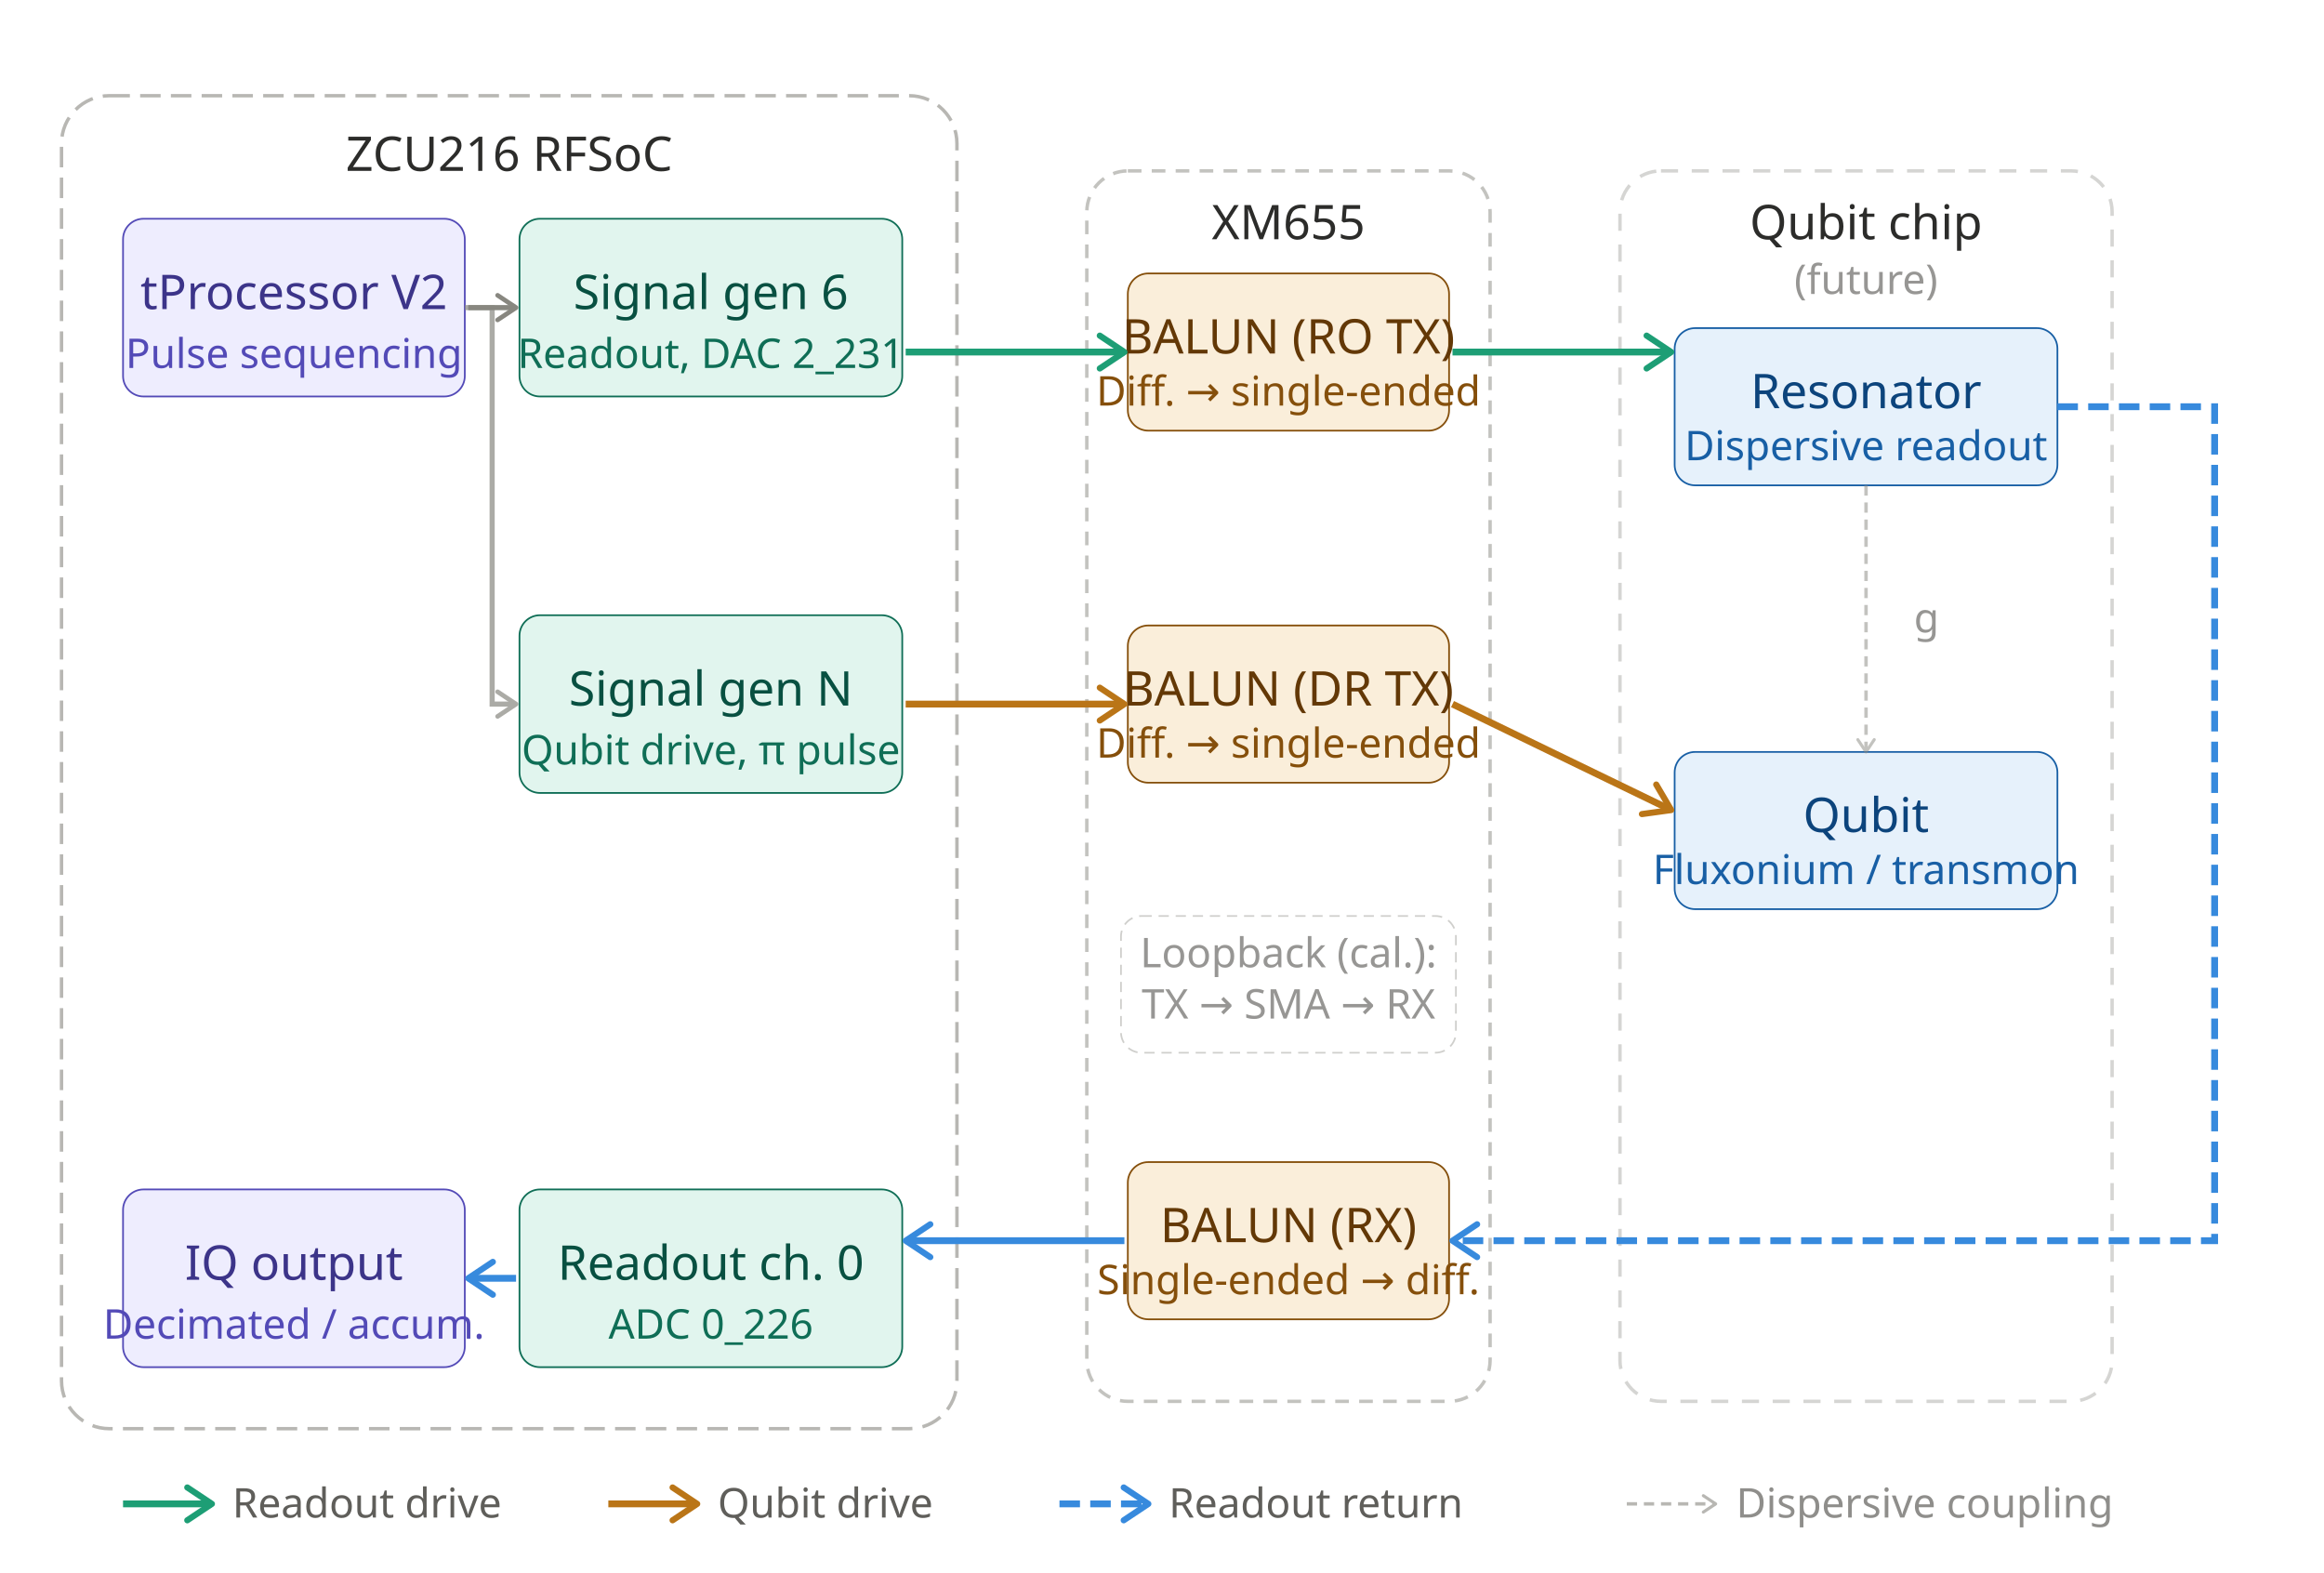
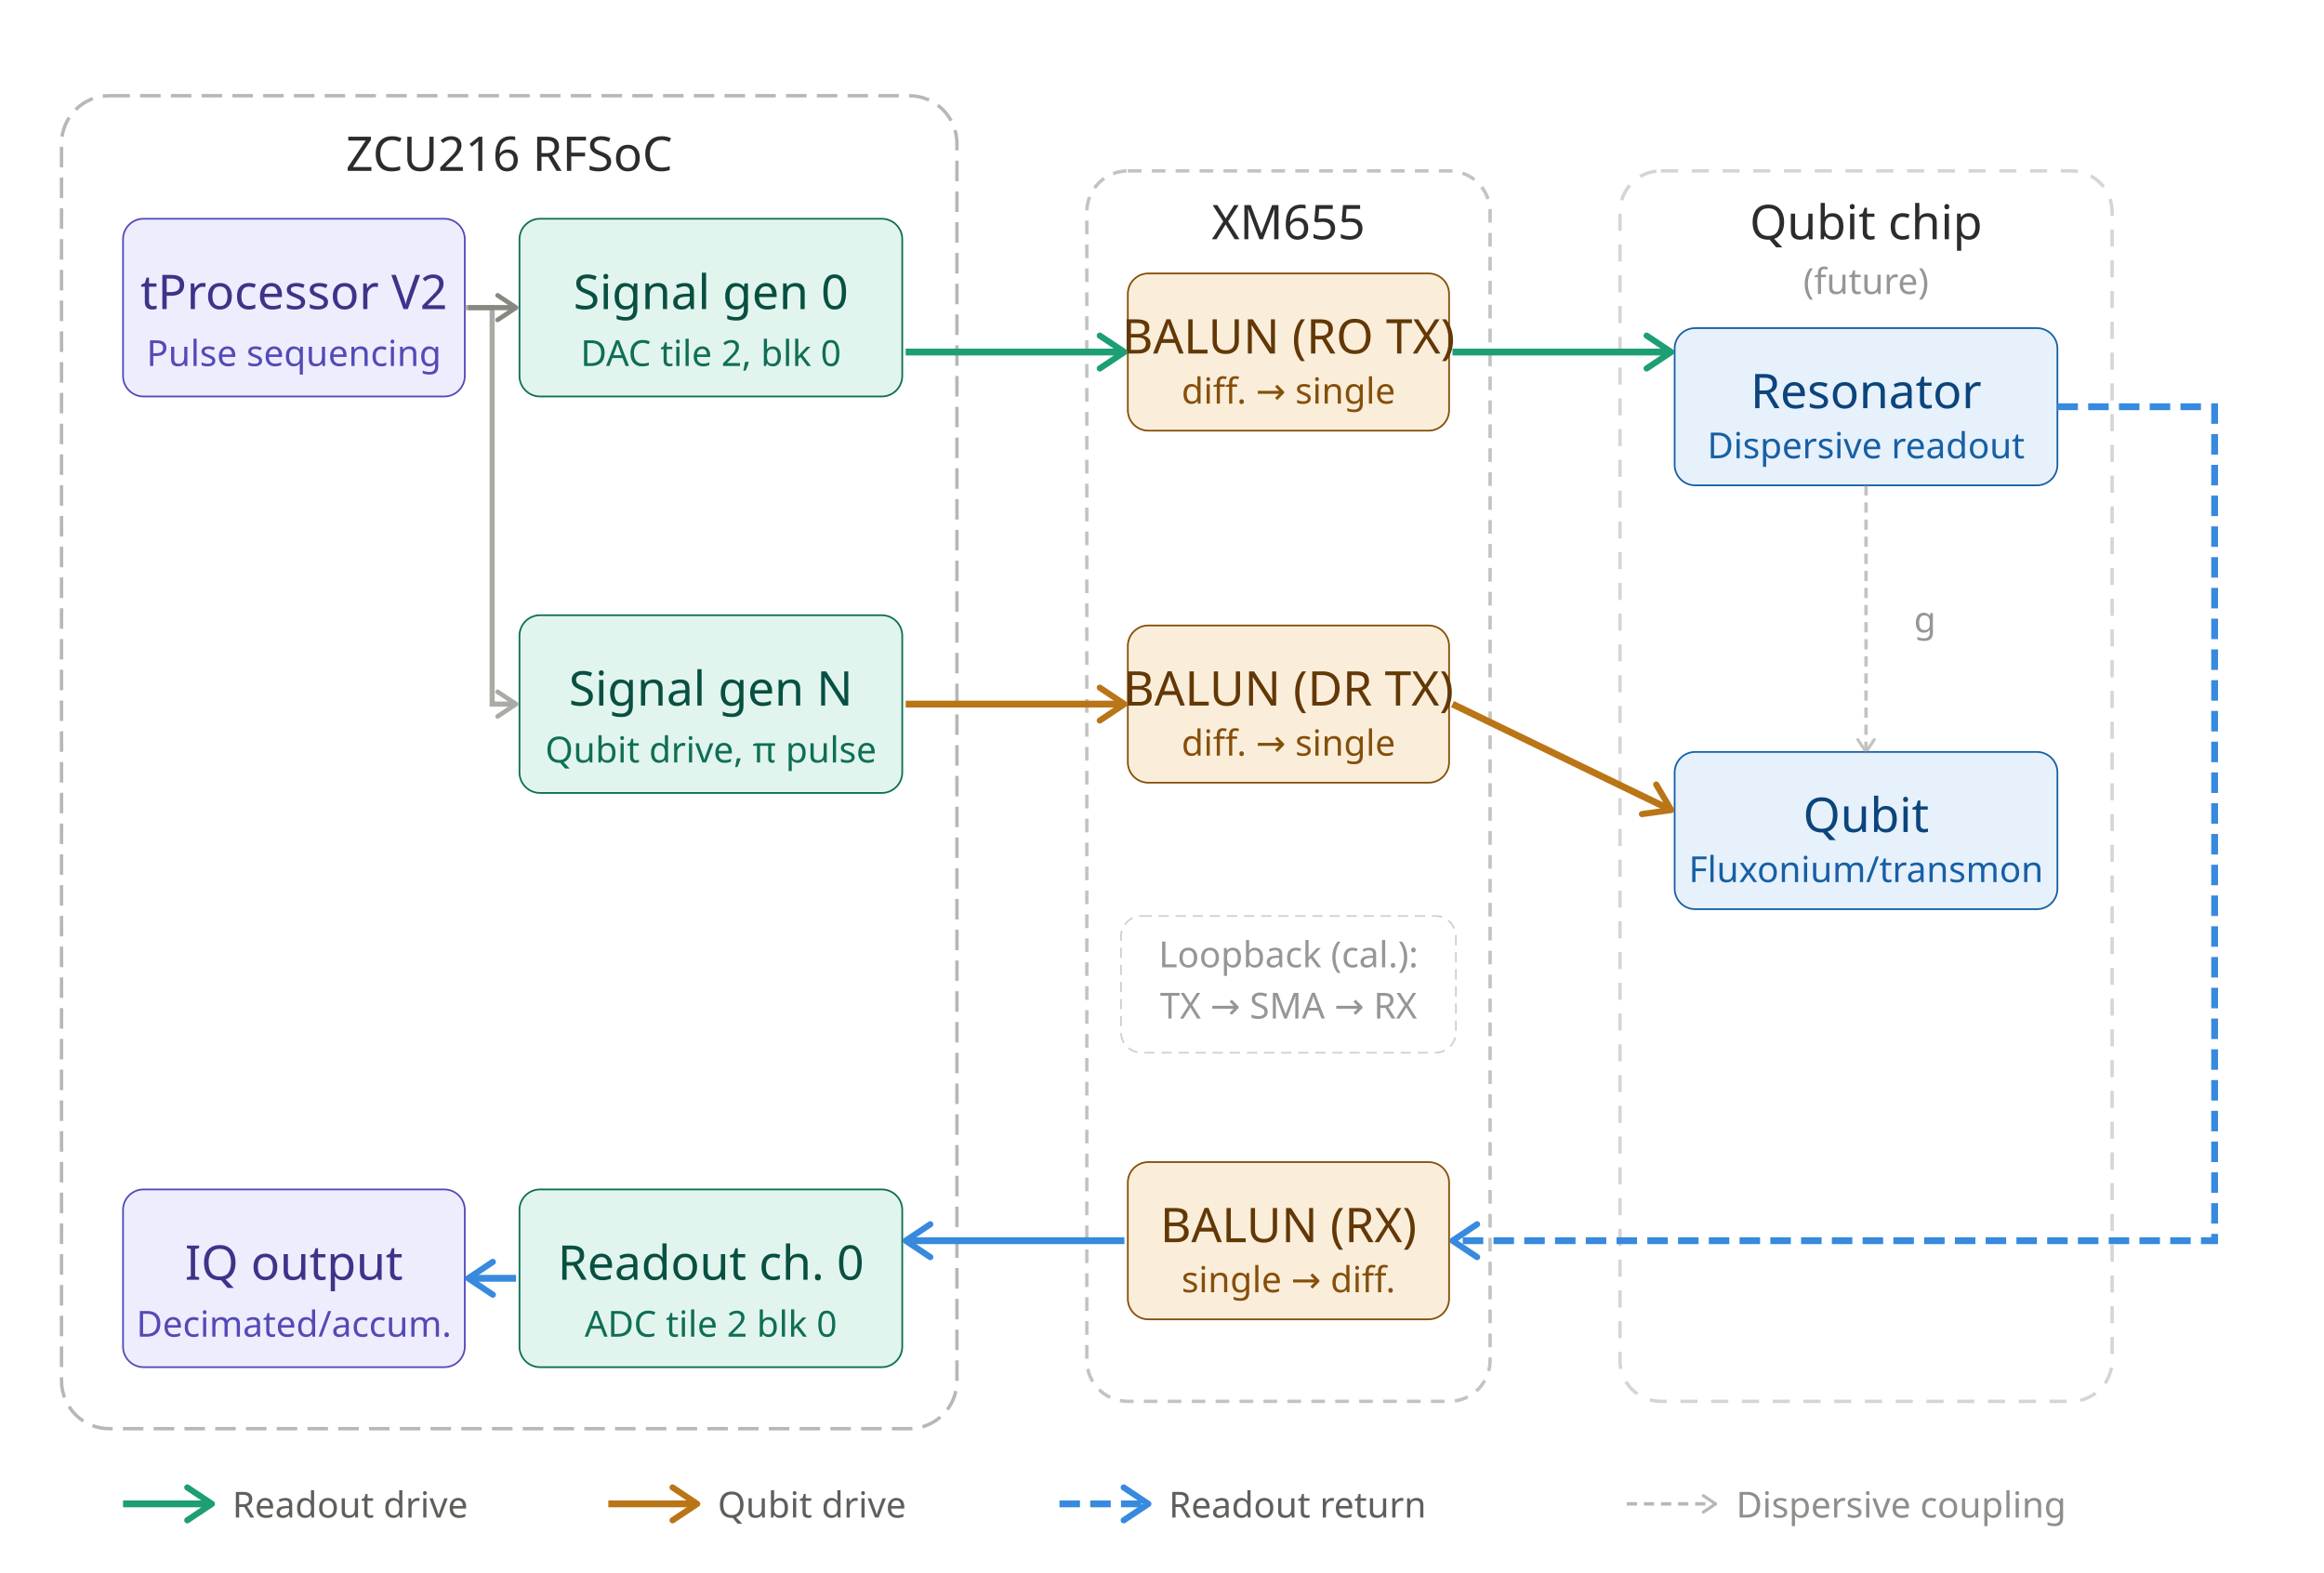
<svg xmlns="http://www.w3.org/2000/svg" width="100%" viewBox="0 0 680 460" role="img">
  <defs>
    <marker id="arr-green" viewBox="0 0 10 10" refX="8" refY="5" markerWidth="6" markerHeight="6" orient="auto-start-reverse">
      <path d="M2 1L8 5L2 9" fill="none" stroke="#1D9E75" stroke-width="1.5" stroke-linecap="round" stroke-linejoin="round" />
    </marker>
    <marker id="arr-amber" viewBox="0 0 10 10" refX="8" refY="5" markerWidth="6" markerHeight="6" orient="auto-start-reverse">
      <path d="M2 1L8 5L2 9" fill="none" stroke="#BA7517" stroke-width="1.5" stroke-linecap="round" stroke-linejoin="round" />
    </marker>
    <marker id="arr-blue" viewBox="0 0 10 10" refX="8" refY="5" markerWidth="6" markerHeight="6" orient="auto-start-reverse">
      <path d="M2 1L8 5L2 9" fill="none" stroke="#378ADD" stroke-width="1.5" stroke-linecap="round" stroke-linejoin="round" />
    </marker>
    <marker id="arr-gray" viewBox="0 0 10 10" refX="8" refY="5" markerWidth="6" markerHeight="6" orient="auto-start-reverse">
      <path d="M2 1L8 5L2 9" fill="none" stroke="#888780" stroke-width="1.5" stroke-linecap="round" stroke-linejoin="round" />
    </marker>
    <style>
    text { font-family: sans-serif; }
    .th  { font-size: 14px; font-weight: 500; fill: #2C2C2A; }
-     .ts  { font-size: 12px; font-weight: 400; fill: #5F5E5A; }
+     .ts  { font-size: 10.5px; font-weight: 400; fill: #5F5E5A; }
    .c-purple rect { fill: #EEEDFE; stroke: #534AB7; }
    .c-purple .th  { fill: #3C3489; }
    .c-purple .ts  { fill: #534AB7; }
    .c-teal rect   { fill: #E1F5EE; stroke: #0F6E56; }
    .c-teal .th    { fill: #085041; }
    .c-teal .ts    { fill: #0F6E56; }
    .c-amber rect  { fill: #FAEEDA; stroke: #854F0B; }
    .c-amber .th   { fill: #633806; }
    .c-amber .ts   { fill: #854F0B; }
    .c-blue rect   { fill: #E6F1FB; stroke: #185FA5; }
    .c-blue .th    { fill: #0C447C; }
    .c-blue .ts    { fill: #185FA5; }
  </style>
  </defs>
  <rect x="18" y="28" width="262" height="390" rx="14" fill="none" stroke="#888780" stroke-width="1" stroke-dasharray="6 3" opacity="0.6" />
  <text class="th" x="149" y="50" text-anchor="middle">ZCU216 RFSoC</text>
  <g class="c-purple">
    <rect x="36" y="64" width="100" height="52" rx="6" stroke-width="0.5" />
    <text class="th" x="86" y="85" text-anchor="middle" dominant-baseline="central">tProcessor V2</text>
    <text class="ts" x="86" y="103" text-anchor="middle" dominant-baseline="central">Pulse sequencing</text>
  </g>
  <g class="c-teal">
    <rect x="152" y="64" width="112" height="52" rx="6" stroke-width="0.5" />
-     <text class="th" x="208" y="85" text-anchor="middle" dominant-baseline="central">Signal gen 6</text>
-     <text class="ts" x="208" y="103" text-anchor="middle" dominant-baseline="central">Readout, DAC 2_231</text>
+     <text class="th" x="208" y="85" text-anchor="middle" dominant-baseline="central">Signal gen 0</text>
+     <text class="ts" x="208" y="103" text-anchor="middle" dominant-baseline="central">DAC tile 2, blk 0</text>
  </g>
  <g class="c-teal">
    <rect x="152" y="180" width="112" height="52" rx="6" stroke-width="0.5" />
    <text class="th" x="208" y="201" text-anchor="middle" dominant-baseline="central">Signal gen N</text>
    <text class="ts" x="208" y="219" text-anchor="middle" dominant-baseline="central">Qubit drive, π pulse</text>
  </g>
  <line x1="137" y1="90" x2="151" y2="90" stroke="#888780" stroke-width="1.5" marker-end="url(#arr-gray)" />
  <path d="M136 90 L144 90 L144 206 L151 206" fill="none" stroke="#888780" stroke-width="1.5" marker-end="url(#arr-gray)" opacity="0.7" />
  <g class="c-teal">
    <rect x="152" y="348" width="112" height="52" rx="6" stroke-width="0.5" />
    <text class="th" x="208" y="369" text-anchor="middle" dominant-baseline="central">Readout ch. 0</text>
-     <text class="ts" x="208" y="387" text-anchor="middle" dominant-baseline="central">ADC 0_226</text>
+     <text class="ts" x="208" y="387" text-anchor="middle" dominant-baseline="central">ADC tile 2 blk 0</text>
  </g>
  <g class="c-purple">
    <rect x="36" y="348" width="100" height="52" rx="6" stroke-width="0.5" />
    <text class="th" x="86" y="369" text-anchor="middle" dominant-baseline="central">IQ output</text>
-     <text class="ts" x="86" y="387" text-anchor="middle" dominant-baseline="central">Decimated / accum.</text>
+     <text class="ts" x="86" y="387" text-anchor="middle" dominant-baseline="central">Decimated/accum.</text>
  </g>
  <line x1="151" y1="374" x2="137" y2="374" stroke="#378ADD" stroke-width="2" marker-end="url(#arr-blue)" />
  <rect x="318" y="50" width="118" height="360" rx="12" fill="none" stroke="#888780" stroke-width="1" stroke-dasharray="4 3" opacity="0.5" />
  <text class="th" x="377" y="70" text-anchor="middle">XM655</text>
  <g class="c-amber">
    <rect x="330" y="80" width="94" height="46" rx="6" stroke-width="0.5" />
    <text class="th" x="377" y="98" text-anchor="middle" dominant-baseline="central">BALUN (RO TX)</text>
-     <text class="ts" x="377" y="114" text-anchor="middle" dominant-baseline="central">Diff. → single-ended</text>
+     <text class="ts" x="377" y="114" text-anchor="middle" dominant-baseline="central">diff. → single</text>
  </g>
  <g class="c-amber">
    <rect x="330" y="183" width="94" height="46" rx="6" stroke-width="0.5" />
    <text class="th" x="377" y="201" text-anchor="middle" dominant-baseline="central">BALUN (DR TX)</text>
-     <text class="ts" x="377" y="217" text-anchor="middle" dominant-baseline="central">Diff. → single-ended</text>
+     <text class="ts" x="377" y="217" text-anchor="middle" dominant-baseline="central">diff. → single</text>
  </g>
  <g class="c-amber">
    <rect x="330" y="340" width="94" height="46" rx="6" stroke-width="0.5" />
    <text class="th" x="377" y="358" text-anchor="middle" dominant-baseline="central">BALUN (RX)</text>
-     <text class="ts" x="377" y="374" text-anchor="middle" dominant-baseline="central">Single-ended → diff.</text>
+     <text class="ts" x="377" y="374" text-anchor="middle" dominant-baseline="central">single → diff.</text>
  </g>
  <rect x="328" y="268" width="98" height="40" rx="6" fill="none" stroke="#888780" stroke-width="0.5" stroke-dasharray="3 2" opacity="0.4" />
  <text class="ts" x="377" y="283" text-anchor="middle" opacity="0.65">Loopback (cal.):</text>
  <text class="ts" x="377" y="298" text-anchor="middle" opacity="0.65">TX → SMA → RX</text>
  <line x1="265" y1="103" x2="329" y2="103" stroke="#1D9E75" stroke-width="2" marker-end="url(#arr-green)" />
  <line x1="265" y1="206" x2="329" y2="206" stroke="#BA7517" stroke-width="2" marker-end="url(#arr-amber)" />
  <line x1="329" y1="363" x2="265" y2="363" stroke="#378ADD" stroke-width="2" marker-end="url(#arr-blue)" />
  <rect x="474" y="50" width="144" height="360" rx="12" fill="none" stroke="#888780" stroke-width="1" stroke-dasharray="5 4" opacity="0.35" />
  <text class="th" x="546" y="70" text-anchor="middle">Qubit chip</text>
  <text class="ts" x="546" y="86" text-anchor="middle" opacity="0.65">(future)</text>
  <g class="c-blue">
    <rect x="490" y="96" width="112" height="46" rx="6" stroke-width="0.5" />
    <text class="th" x="546" y="114" text-anchor="middle" dominant-baseline="central">Resonator</text>
    <text class="ts" x="546" y="130" text-anchor="middle" dominant-baseline="central">Dispersive readout</text>
  </g>
  <g class="c-blue">
    <rect x="490" y="220" width="112" height="46" rx="6" stroke-width="0.5" />
    <text class="th" x="546" y="238" text-anchor="middle" dominant-baseline="central">Qubit</text>
-     <text class="ts" x="546" y="254" text-anchor="middle" dominant-baseline="central">Fluxonium / transmon</text>
+     <text class="ts" x="546" y="254" text-anchor="middle" dominant-baseline="central">Fluxonium/transmon</text>
  </g>
  <line x1="546" y1="142" x2="546" y2="220" stroke="#888780" stroke-width="1" stroke-dasharray="3 2" opacity="0.5" marker-end="url(#arr-gray)" />
  <text class="ts" x="560" y="185" opacity="0.65">g</text>
  <line x1="425" y1="103" x2="489" y2="103" stroke="#1D9E75" stroke-width="2" marker-end="url(#arr-green)" />
  <line x1="425" y1="206" x2="489" y2="237" stroke="#BA7517" stroke-width="2" marker-end="url(#arr-amber)" />
  <path d="M602 119 L648 119 L648 363 L425 363" fill="none" stroke="#378ADD" stroke-width="2" stroke-dasharray="6 3" marker-end="url(#arr-blue)" />
  <line x1="36" y1="440" x2="62" y2="440" stroke="#1D9E75" stroke-width="2" marker-end="url(#arr-green)" />
  <text class="ts" x="68" y="444">Readout drive</text>
  <line x1="178" y1="440" x2="204" y2="440" stroke="#BA7517" stroke-width="2" marker-end="url(#arr-amber)" />
  <text class="ts" x="210" y="444">Qubit drive</text>
  <line x1="310" y1="440" x2="336" y2="440" stroke="#378ADD" stroke-width="2" stroke-dasharray="6 3" marker-end="url(#arr-blue)" />
  <text class="ts" x="342" y="444">Readout return</text>
  <line x1="476" y1="440" x2="502" y2="440" stroke="#888780" stroke-width="1" stroke-dasharray="3 2" opacity="0.6" marker-end="url(#arr-gray)" />
  <text class="ts" x="508" y="444" opacity="0.7">Dispersive coupling</text>
</svg>
